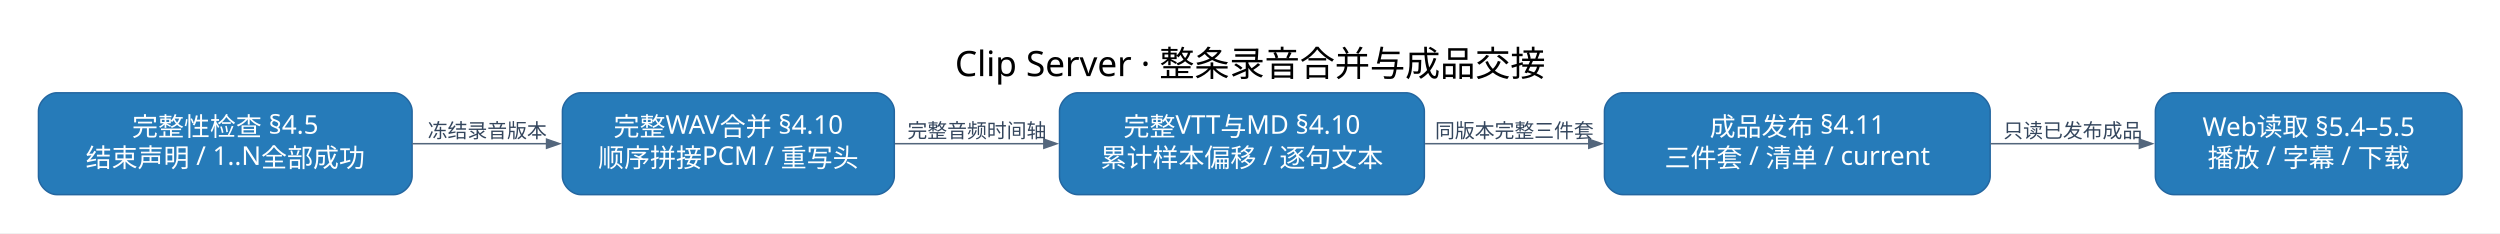
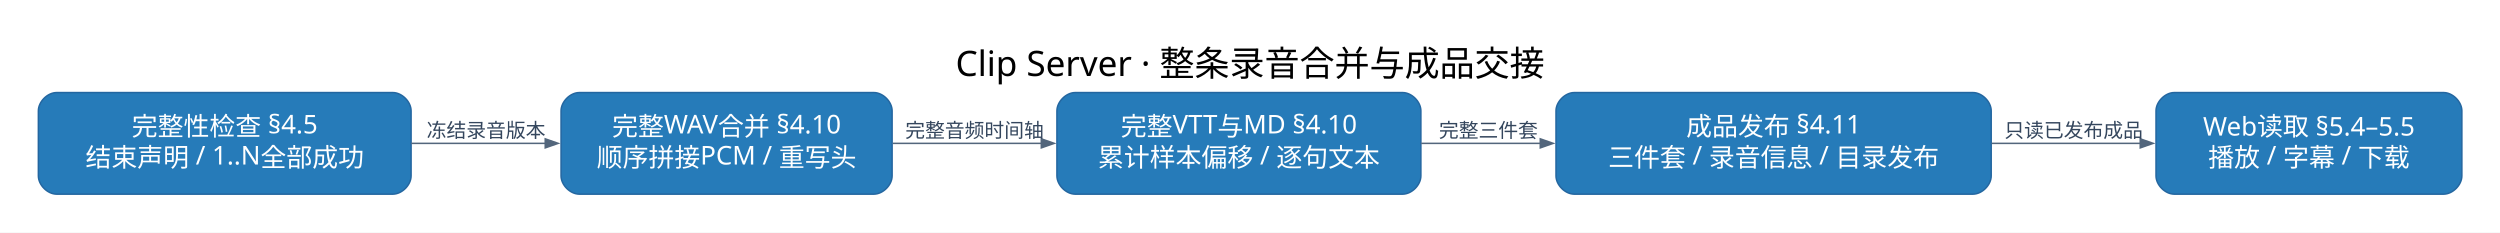
- <svg xmlns="http://www.w3.org/2000/svg" width="1638pt" height="153pt" viewBox="0.00 0.00 1638.00 153.00">
+ <svg xmlns="http://www.w3.org/2000/svg" width="1642pt" height="153pt" viewBox="0.00 0.00 1642.00 153.00">
  <g id="graph0" class="graph" transform="scale(1 1) rotate(0) translate(25.2 127.52)">
-     <polygon fill="white" stroke="none" points="-25.2,25.2 -25.2,-127.52 1613.08,-127.52 1613.08,25.2 -25.2,25.2" />
-     <text xml:space="preserve" text-anchor="middle" x="793.94" y="-77.62" font-family="PingFang SC" font-size="23.00">Clip Server · 整条录音合并与成品交接</text>
+     <polygon fill="white" stroke="none" points="-25.2,25.2 -25.2,-127.52 1616.95,-127.52 1616.95,25.2 -25.2,25.2" />
+     <text xml:space="preserve" text-anchor="middle" x="795.88" y="-77.62" font-family="PingFang SC" font-size="23.00">Clip Server · 整条录音合并与成品交接</text>
    <g id="node1" class="node">
      <path fill="#267bb9" stroke="#2366a0" d="M232.8,-66.72C232.8,-66.72 12,-66.72 12,-66.72 6,-66.72 0,-60.72 0,-54.72 0,-54.72 0,-12 0,-12 0,-6 6,0 12,0 12,0 232.8,0 232.8,0 238.8,0 244.8,-6 244.8,-12 244.8,-12 244.8,-54.72 244.8,-54.72 244.8,-60.72 238.8,-66.72 232.8,-66.72" />
      <text xml:space="preserve" text-anchor="middle" x="122.4" y="-38.46" font-family="PingFang SC" font-size="17.00" fill="white">完整性检查 §4.5</text>
      <text xml:space="preserve" text-anchor="middle" x="122.4" y="-18.06" font-family="PingFang SC" font-size="17.00" fill="white">结束声明 / 1..N全部成功</text>
    </g>
    <g id="node2" class="node">
      <path fill="#267bb9" stroke="#2366a0" d="M548.74,-66.72C548.74,-66.72 355.3,-66.72 355.3,-66.72 349.3,-66.72 343.3,-60.72 343.3,-54.72 343.3,-54.72 343.3,-12 343.3,-12 343.3,-6 349.3,0 355.3,0 355.3,0 548.74,0 548.74,0 554.74,0 560.74,-6 560.74,-12 560.74,-12 560.74,-54.72 560.74,-54.72 560.74,-60.72 554.74,-66.72 548.74,-66.72" />
      <text xml:space="preserve" text-anchor="middle" x="452.02" y="-38.46" font-family="PingFang SC" font-size="17.00" fill="white">完整WAV合并 §4.10</text>
      <text xml:space="preserve" text-anchor="middle" x="452.02" y="-18.06" font-family="PingFang SC" font-size="17.00" fill="white">顺序拼接PCM / 重写头</text>
    </g>
    <g id="edge1" class="edge">
      <path fill="none" stroke="#53667c" d="M244.93,-33.36C273.81,-33.36 304.56,-33.36 333.27,-33.36" />
      <polygon fill="#53667c" stroke="#53667c" points="332.91,-36.34 341.41,-33.36 332.91,-30.39 332.91,-36.34" />
      <text xml:space="preserve" text-anchor="middle" x="294.05" y="-37.26" font-family="PingFang SC" font-size="13.00" fill="#34465d">冻结录音版本</text>
    </g>
    <g id="node3" class="node">
      <path fill="#267bb9" stroke="#2366a0" d="M896.03,-66.72C896.03,-66.72 680.99,-66.72 680.99,-66.72 674.99,-66.72 668.99,-60.72 668.99,-54.72 668.99,-54.72 668.99,-12 668.99,-12 668.99,-6 674.99,0 680.99,0 680.99,0 896.03,0 896.03,0 902.03,0 908.03,-6 908.03,-12 908.03,-12 908.03,-54.72 908.03,-54.72 908.03,-60.72 902.03,-66.72 896.03,-66.72" />
      <text xml:space="preserve" text-anchor="middle" x="788.51" y="-38.46" font-family="PingFang SC" font-size="17.00" fill="white">完整VTT与MD §4.10</text>
      <text xml:space="preserve" text-anchor="middle" x="788.51" y="-18.06" font-family="PingFang SC" font-size="17.00" fill="white">累计样本偏移 / 逐句文本</text>
    </g>
    <g id="edge2" class="edge">
      <path fill="none" stroke="#53667c" d="M561.16,-33.36C592.29,-33.36 626.57,-33.36 658.82,-33.36" />
      <polygon fill="#53667c" stroke="#53667c" points="658.74,-36.34 667.24,-33.36 658.74,-30.39 658.74,-36.34" />
      <text xml:space="preserve" text-anchor="middle" x="614.87" y="-37.26" font-family="PingFang SC" font-size="13.00" fill="#34465d">完整音频时间轴</text>
    </g>
    <g id="node4" class="node">
-       <path fill="#267bb9" stroke="#2366a0" d="M1266.75,-66.72C1266.75,-66.72 1038.03,-66.72 1038.03,-66.72 1032.03,-66.72 1026.03,-60.72 1026.03,-54.72 1026.03,-54.72 1026.03,-12 1026.03,-12 1026.03,-6 1032.03,0 1038.03,0 1038.03,0 1266.75,0 1266.75,0 1272.75,0 1278.75,-6 1278.75,-12 1278.75,-12 1278.75,-54.72 1278.75,-54.72 1278.75,-60.72 1272.75,-66.72 1266.75,-66.72" />
-       <text xml:space="preserve" text-anchor="middle" x="1152.39" y="-38.46" font-family="PingFang SC" font-size="17.00" fill="white">成品发布 §4.11</text>
-       <text xml:space="preserve" text-anchor="middle" x="1152.39" y="-18.06" font-family="PingFang SC" font-size="17.00" fill="white">三件套 / 清单 / current</text>
+       <path fill="#267bb9" stroke="#2366a0" d="M1270.62,-66.72C1270.62,-66.72 1008.78,-66.72 1008.78,-66.72 1002.78,-66.72 996.78,-60.72 996.78,-54.72 996.78,-54.72 996.78,-12 996.78,-12 996.78,-6 1002.78,0 1008.78,0 1008.78,0 1270.62,0 1270.62,0 1276.62,0 1282.62,-6 1282.62,-12 1282.62,-12 1282.62,-54.72 1282.62,-54.72 1282.62,-60.72 1276.62,-66.72 1270.62,-66.72" />
+       <text xml:space="preserve" text-anchor="middle" x="1139.7" y="-38.46" font-family="PingFang SC" font-size="17.00" fill="white">成品发布 §4.11</text>
+       <text xml:space="preserve" text-anchor="middle" x="1139.7" y="-18.06" font-family="PingFang SC" font-size="17.00" fill="white">三件套 / 录音信息 / 目录发布</text>
    </g>
    <g id="edge3" class="edge">
-       <path fill="none" stroke="#53667c" d="M908.5,-33.36C942.87,-33.36 980.62,-33.36 1015.91,-33.36" />
-       <polygon fill="#53667c" stroke="#53667c" points="1015.78,-36.34 1024.28,-33.36 1015.78,-30.39 1015.78,-36.34" />
-       <text xml:space="preserve" text-anchor="middle" x="967.03" y="-37.26" font-family="PingFang SC" font-size="13.00" fill="#34465d">同版本完整三件套</text>
+       <path fill="none" stroke="#53667c" d="M908.22,-33.36C933.38,-33.36 960.26,-33.36 986.47,-33.36" />
+       <polygon fill="#53667c" stroke="#53667c" points="986.46,-36.34 994.96,-33.36 986.46,-30.39 986.46,-36.34" />
+       <text xml:space="preserve" text-anchor="middle" x="952.4" y="-37.26" font-family="PingFang SC" font-size="13.00" fill="#34465d">完整三件套</text>
    </g>
    <g id="node5" class="node">
-       <path fill="#267bb9" stroke="#2366a0" d="M1575.88,-66.72C1575.88,-66.72 1399,-66.72 1399,-66.72 1393,-66.72 1387,-60.72 1387,-54.72 1387,-54.72 1387,-12 1387,-12 1387,-6 1393,0 1399,0 1399,0 1575.88,0 1575.88,0 1581.88,0 1587.88,-6 1587.88,-12 1587.88,-12 1587.88,-54.72 1587.88,-54.72 1587.88,-60.72 1581.88,-66.72 1575.88,-66.72" />
-       <text xml:space="preserve" text-anchor="middle" x="1487.44" y="-38.46" font-family="PingFang SC" font-size="17.00" fill="white">Web读取 §5.4–5.5</text>
-       <text xml:space="preserve" text-anchor="middle" x="1487.44" y="-18.06" font-family="PingFang SC" font-size="17.00" fill="white">播放 / 字幕 / 下载</text>
+       <path fill="#267bb9" stroke="#2366a0" d="M1579.75,-66.72C1579.75,-66.72 1402.87,-66.72 1402.87,-66.72 1396.87,-66.72 1390.87,-60.72 1390.87,-54.72 1390.87,-54.72 1390.87,-12 1390.87,-12 1390.87,-6 1396.87,0 1402.87,0 1402.87,0 1579.75,0 1579.75,0 1585.75,0 1591.75,-6 1591.75,-12 1591.75,-12 1591.75,-54.72 1591.75,-54.72 1591.75,-60.72 1585.75,-66.72 1579.75,-66.72" />
+       <text xml:space="preserve" text-anchor="middle" x="1491.31" y="-38.46" font-family="PingFang SC" font-size="17.00" fill="white">Web读取 §5.4–5.5</text>
+       <text xml:space="preserve" text-anchor="middle" x="1491.31" y="-18.06" font-family="PingFang SC" font-size="17.00" fill="white">播放 / 字幕 / 下载</text>
    </g>
    <g id="edge4" class="edge">
-       <path fill="none" stroke="#53667c" d="M1278.83,-33.36C1311.08,-33.36 1345.52,-33.36 1376.9,-33.36" />
-       <polygon fill="#53667c" stroke="#53667c" points="1376.52,-36.34 1385.02,-33.36 1376.52,-30.39 1376.52,-36.34" />
-       <text xml:space="preserve" text-anchor="middle" x="1332.88" y="-37.26" font-family="PingFang SC" font-size="13.00" fill="#34465d">只读已发布成品</text>
+       <path fill="none" stroke="#53667c" d="M1282.9,-33.36C1315.48,-33.36 1349.63,-33.36 1380.6,-33.36" />
+       <polygon fill="#53667c" stroke="#53667c" points="1380.52,-36.34 1389.02,-33.36 1380.52,-30.39 1380.52,-36.34" />
+       <text xml:space="preserve" text-anchor="middle" x="1336.74" y="-37.26" font-family="PingFang SC" font-size="13.00" fill="#34465d">只读已发布成品</text>
    </g>
  </g>
</svg>
